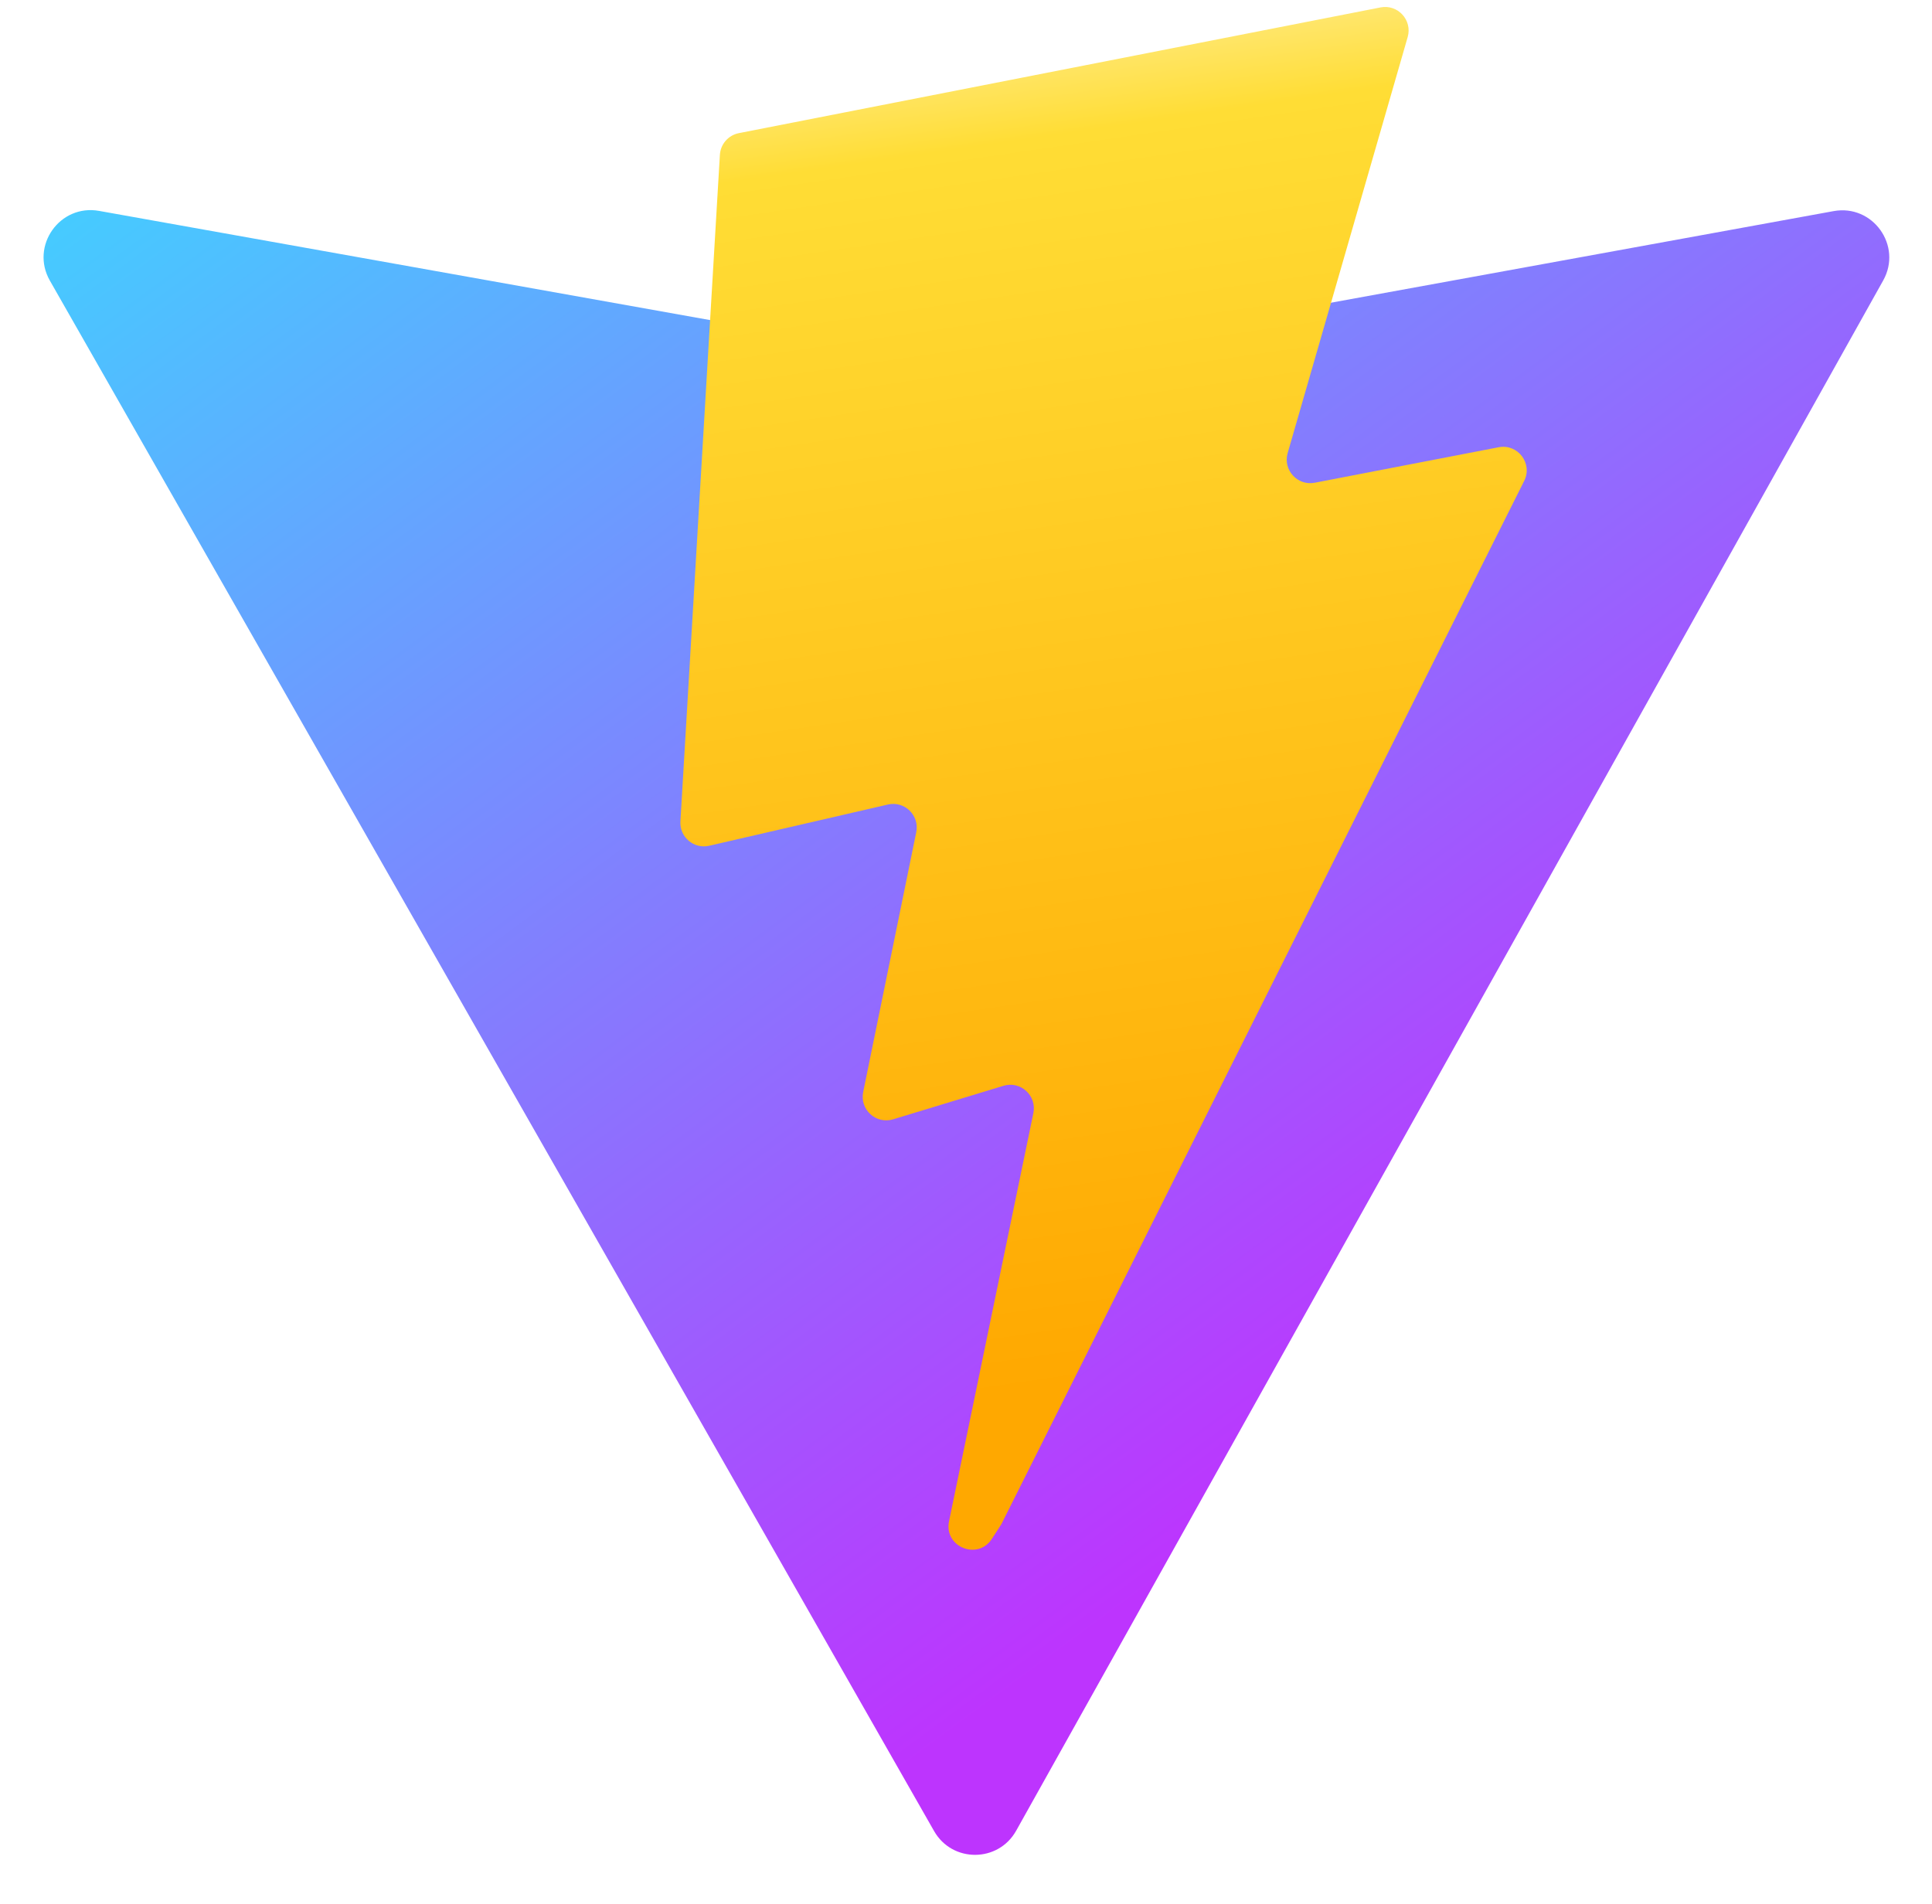
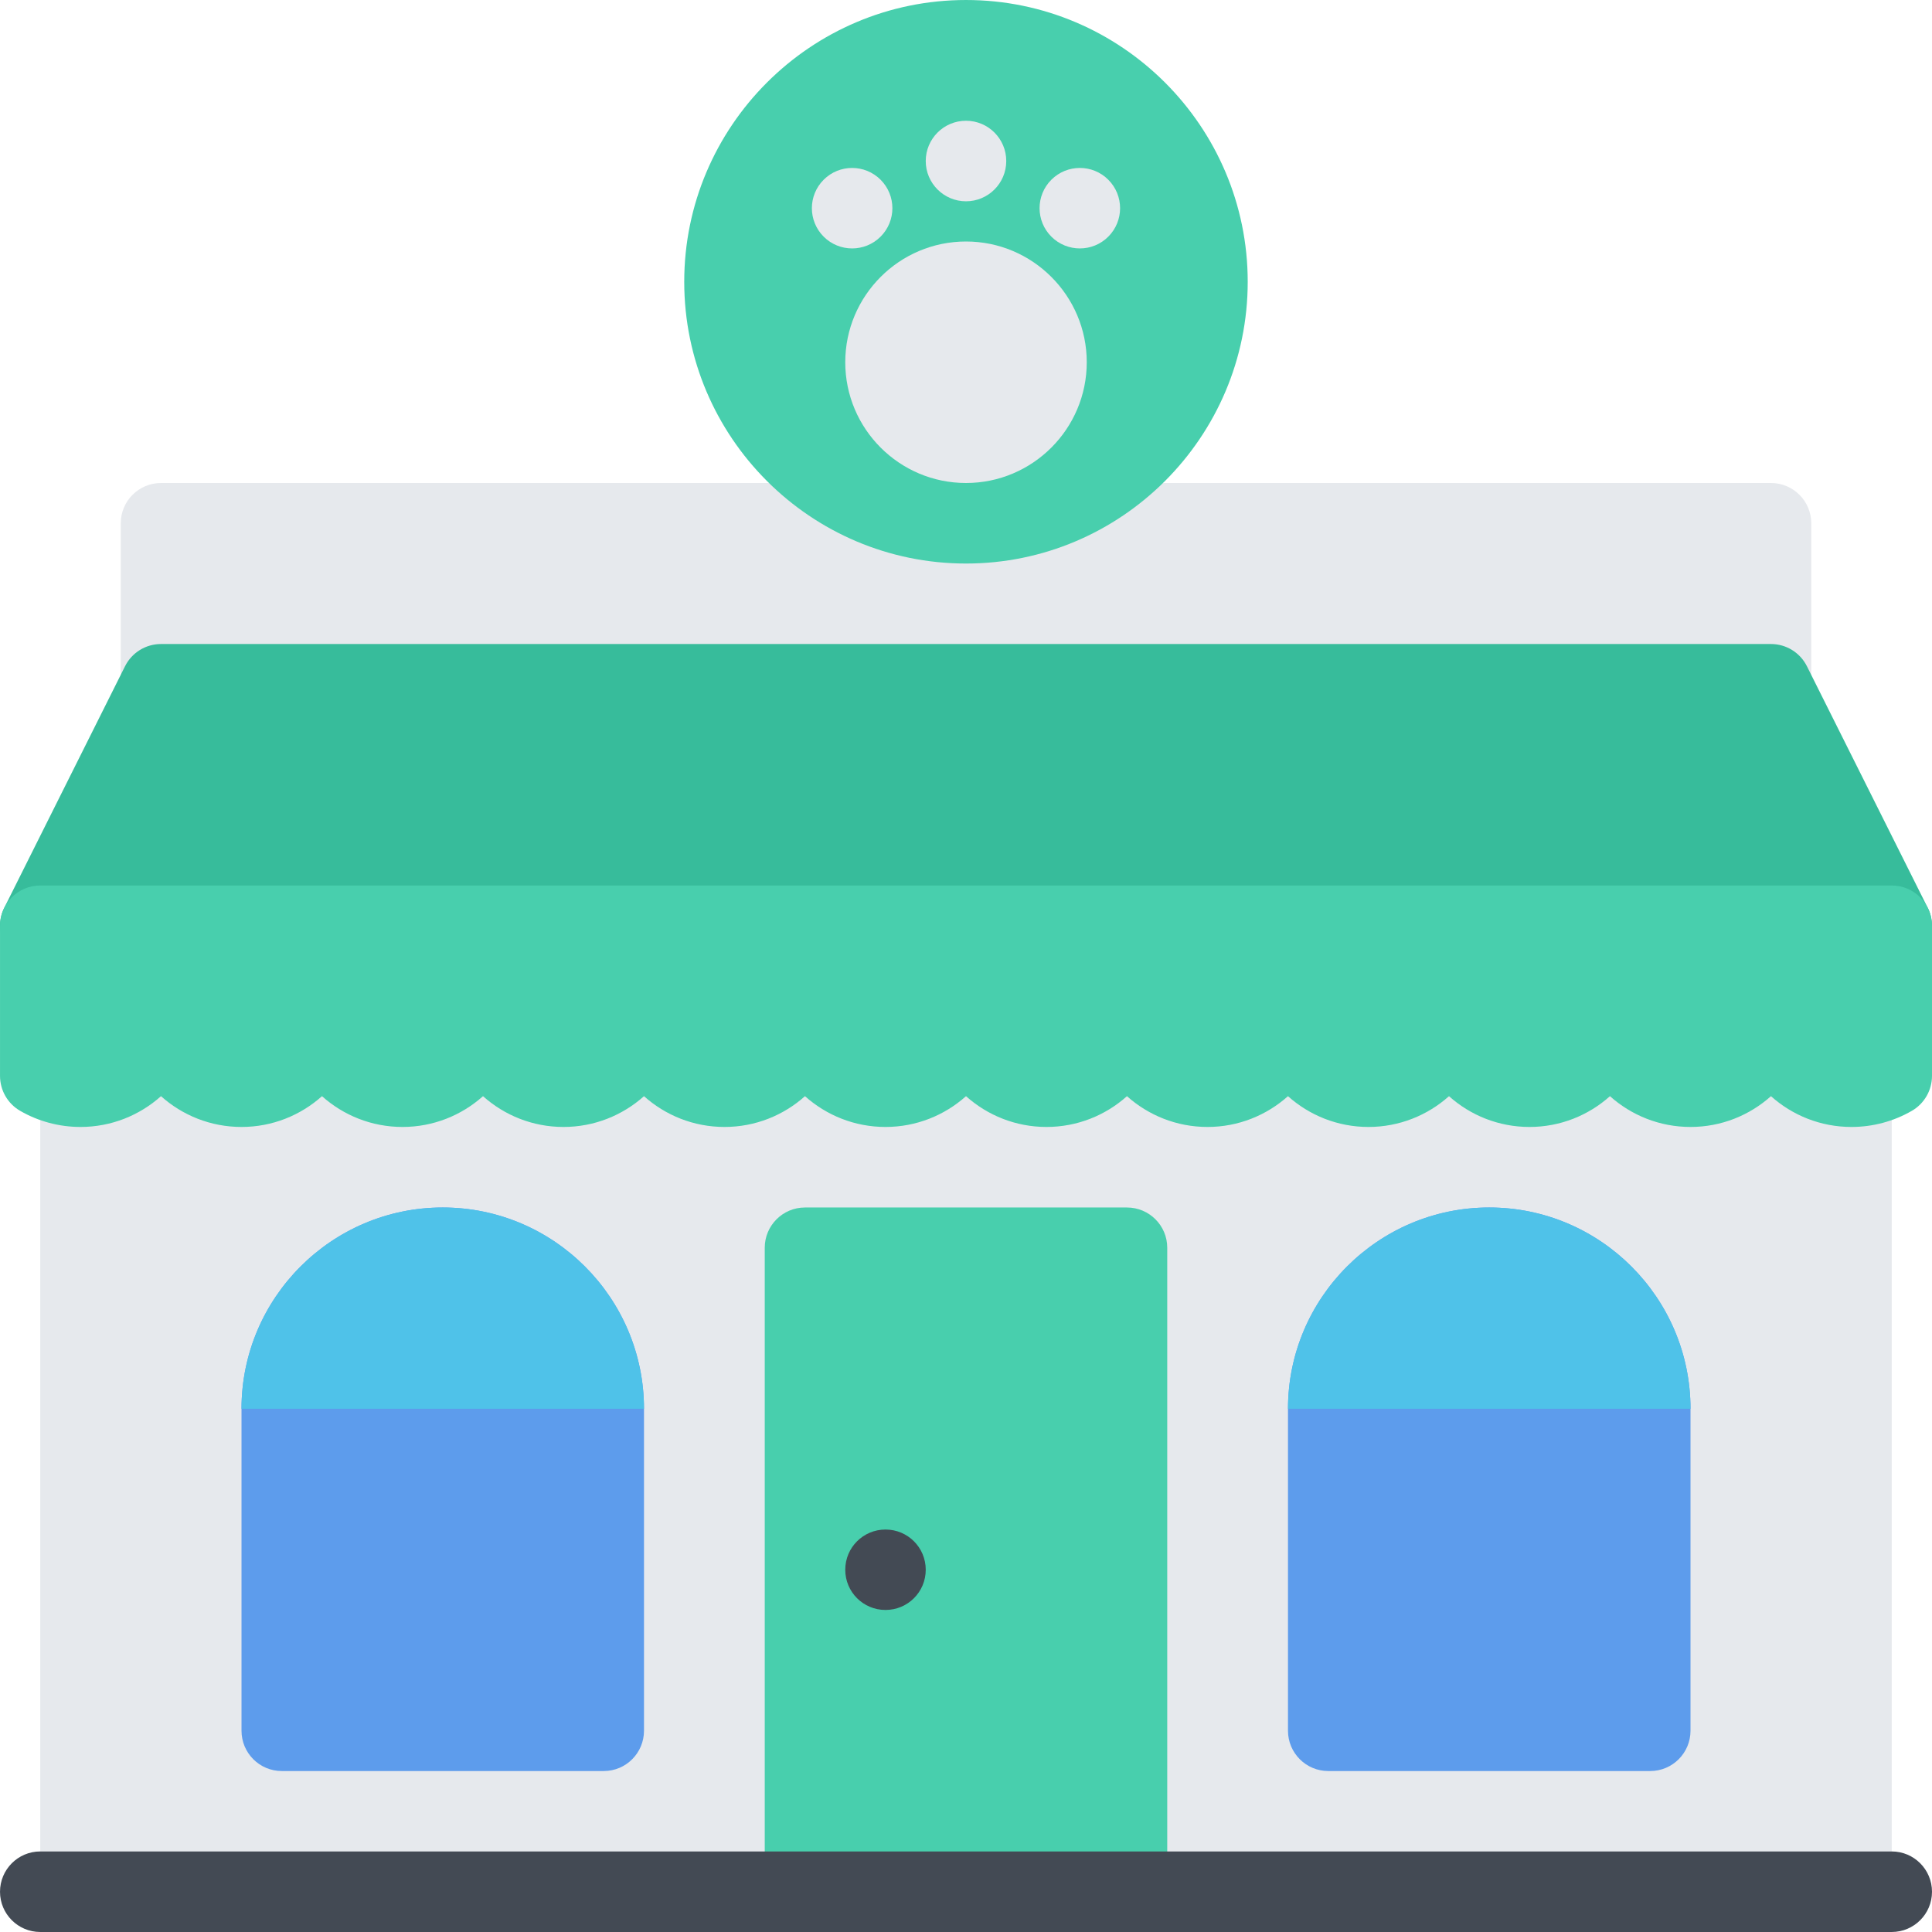
- <svg xmlns="http://www.w3.org/2000/svg" width="410" height="404" viewBox="0 0 410 404" fill="none">
-   <path d="M399.641 59.525L215.643 388.545C211.844 395.338 202.084 395.378 198.228 388.618L10.582 59.556C6.381 52.19 12.68 43.267 21.028 44.759L205.223 77.682C206.398 77.892 207.601 77.89 208.776 77.676L389.119 44.806C397.439 43.289 403.768 52.143 399.641 59.525Z" fill="url(#paint0_linear)" />
-   <path d="M292.965 1.574L156.801 28.255C154.563 28.694 152.906 30.59 152.771 32.866L144.395 174.33C144.198 177.662 147.258 180.248 150.51 179.498L188.42 170.749C191.967 169.931 195.172 173.055 194.443 176.622L183.18 231.775C182.422 235.487 185.907 238.661 189.532 237.56L212.947 230.446C216.577 229.344 220.065 232.527 219.297 236.242L201.398 322.875C200.278 328.294 207.486 331.249 210.492 326.603L212.5 323.5L323.454 102.072C325.312 98.365 322.108 94.137 318.036 94.923L279.014 102.454C275.347 103.161 272.227 99.746 273.262 96.158L298.731 7.867C299.767 4.273 296.636 0.855 292.965 1.574Z" fill="url(#paint1_linear)" />
-   <defs>
-     <linearGradient id="paint0_linear" x1="6" y1="33" x2="235" y2="344" gradientUnits="userSpaceOnUse">
-       <stop stop-color="#41D1FF" />
-       <stop offset="1" stop-color="#BD34FE" />
-     </linearGradient>
-     <linearGradient id="paint1_linear" x1="194.651" y1="8.818" x2="236.076" y2="292.989" gradientUnits="userSpaceOnUse">
-       <stop stop-color="#FFEA83" />
-       <stop offset="0.083" stop-color="#FFDD35" />
-       <stop offset="1" stop-color="#FFA800" />
-     </linearGradient>
-   </defs>
+ <svg xmlns="http://www.w3.org/2000/svg" version="1.1" id="Layer_1" x="0px" y="0px" viewBox="0 0 511.981 511.981" style="enable-background:new 0 0 511.981 511.981;" xml:space="preserve">
+   <path style="fill:#E6E9ED;" d="M469.311,127.995H42.665c-5.891,0-10.664,4.781-10.664,10.672v42.67  c0,5.891,4.773,10.656,10.664,10.656h426.646c5.891,0,10.672-4.766,10.672-10.656v-42.67  C479.983,132.776,475.202,127.995,469.311,127.995z" />
+   <path style="fill:#48CFAD;" d="M255.992,0.001c-41.17,0-74.669,33.498-74.669,74.669c0,41.17,33.499,74.668,74.669,74.668  c41.155,0,74.653-33.498,74.653-74.668C330.645,33.499,297.147,0.001,255.992,0.001z" />
+   <g>
+     <path style="fill:#E6E9ED;" d="M255.992,127.995c-17.648,0-31.999-14.343-31.999-31.999c0-17.64,14.351-31.998,31.999-31.998   c17.639,0,31.999,14.358,31.999,31.998C287.991,113.652,273.632,127.995,255.992,127.995z" />
+     <path style="fill:#E6E9ED;" d="M266.657,42.671c0,5.891-4.773,10.671-10.665,10.671c-5.89,0-10.671-4.78-10.671-10.671   s4.781-10.672,10.671-10.672C261.884,31.999,266.657,36.78,266.657,42.671z" />
+     <path style="fill:#E6E9ED;" d="M233.353,47.624c4.172,4.172,4.172,10.921,0,15.093c-4.164,4.156-10.913,4.156-15.077,0   c-4.172-4.172-4.172-10.921,0-15.093C222.44,43.468,229.189,43.468,233.353,47.624z" />
+     <path style="fill:#E6E9ED;" d="M278.616,47.624c4.172-4.156,10.922-4.156,15.078,0c4.172,4.172,4.172,10.921,0,15.093   c-4.156,4.156-10.906,4.156-15.078,0C274.444,58.545,274.444,51.796,278.616,47.624z" />
+     <path style="fill:#E6E9ED;" d="M490.639,255.99H21.33c-5.891,0-10.664,4.781-10.664,10.671v234.662   c0,5.875,4.773,10.656,10.664,10.656h469.309c5.891,0,10.67-4.781,10.67-10.656V266.661   C501.309,260.771,496.53,255.99,490.639,255.99z" />
+   </g>
+   <path style="fill:#48CFAD;" d="M298.647,319.987h-85.325c-5.89,0-10.664,4.78-10.664,10.655v170.681  c0,5.875,4.773,10.656,10.664,10.656h85.325c5.891,0,10.672-4.781,10.672-10.656V330.642  C309.319,324.767,304.538,319.987,298.647,319.987z" />
+   <path style="fill:#37BC9B;" d="M510.606,240.084l-31.764-63.513c-1.797-3.625-5.5-5.906-9.531-5.906H42.665  c-4.039,0-7.734,2.281-9.539,5.906L1.128,240.568c-1.656,3.297-1.477,7.219,0.461,10.375c1.945,3.141,5.383,5.047,9.077,5.047  h490.643c0,0.016,0,0.016,0.016,0c5.891,0,10.656-4.766,10.656-10.656C511.981,243.428,511.481,241.631,510.606,240.084z" />
+   <g>
+     <path style="fill:#434A54;" d="M245.321,415.983c0,5.906-4.773,10.656-10.664,10.656s-10.664-4.75-10.664-10.656   s4.773-10.656,10.664-10.656S245.321,410.077,245.321,415.983z" />
+     <path style="fill:#434A54;" d="M501.309,511.979H10.666c-5.89,0-10.663-4.781-10.663-10.656c0-5.906,4.773-10.688,10.663-10.688   h490.643c5.891,0,10.672,4.781,10.672,10.688C511.981,507.198,507.2,511.979,501.309,511.979z" />
+   </g>
+   <path style="fill:#48CFAD;" d="M501.309,234.662H10.666c-5.89,0-10.663,4.781-10.663,10.672v39.779c0,3.812,2.023,7.344,5.32,9.25  c4.858,2.812,10.39,4.281,16.007,4.281c8.187,0,15.671-3.094,21.335-8.156c5.664,5.062,13.14,8.156,21.335,8.156  c8.187,0,15.663-3.094,21.327-8.156c5.664,5.062,13.148,8.156,21.335,8.156s15.664-3.094,21.335-8.156  c5.664,5.062,13.14,8.156,21.328,8.156c8.187,0,15.671-3.094,21.334-8.156c5.664,5.062,13.14,8.156,21.335,8.156  c8.187,0,15.664-3.094,21.327-8.156c5.664,5.062,13.147,8.156,21.335,8.156c8.187,0,15.664-3.094,21.335-8.156  c5.665,5.062,13.139,8.156,21.327,8.156s15.672-3.094,21.328-8.156c5.672,5.062,13.141,8.156,21.344,8.156  c8.186,0,15.654-3.094,21.326-8.156c5.656,5.062,13.141,8.156,21.328,8.156c8.186,0,15.67-3.094,21.342-8.156  c5.656,5.062,13.141,8.156,21.328,8.156s15.672-3.094,21.326-8.156c5.672,5.062,13.141,8.156,21.344,8.156  c8.188,0,15.654-3.094,21.326-8.156c5.656,5.062,13.141,8.156,21.328,8.156c5.625,0,11.154-1.469,16.014-4.281  c3.297-1.906,5.328-5.438,5.328-9.25v-39.779C511.981,239.443,507.2,234.662,501.309,234.662z" />
+   <g>
+     <path style="fill:#5D9CEC;" d="M159.996,469.324H74.664c-5.891,0-10.664-4.781-10.664-10.686v-85.31   c0-29.406,23.92-53.342,53.326-53.342s53.333,23.936,53.333,53.342v85.31C170.66,464.543,165.887,469.324,159.996,469.324z" />
+     <path style="fill:#5D9CEC;" d="M437.313,469.324h-85.324c-5.891,0-10.672-4.781-10.672-10.686v-85.31   c0-29.406,23.922-53.342,53.326-53.342c29.406,0,53.342,23.936,53.342,53.342v85.31   C447.985,464.543,443.204,469.324,437.313,469.324z" />
+   </g>
+   <g>
+     <path style="fill:#4FC2E9;" d="M394.643,319.987c-29.404,0-53.326,23.936-53.326,53.342h106.668   C447.985,343.923,424.05,319.987,394.643,319.987z" />
+     <path style="fill:#4FC2E9;" d="M117.326,319.987C87.921,319.987,64,343.923,64,373.329h106.659   C170.66,343.923,146.732,319.987,117.326,319.987z" />
+   </g>
+   <g>
+ </g>
+   <g>
+ </g>
+   <g>
+ </g>
+   <g>
+ </g>
+   <g>
+ </g>
+   <g>
+ </g>
+   <g>
+ </g>
+   <g>
+ </g>
+   <g>
+ </g>
+   <g>
+ </g>
+   <g>
+ </g>
+   <g>
+ </g>
+   <g>
+ </g>
+   <g>
+ </g>
+   <g>
+ </g>
</svg>
